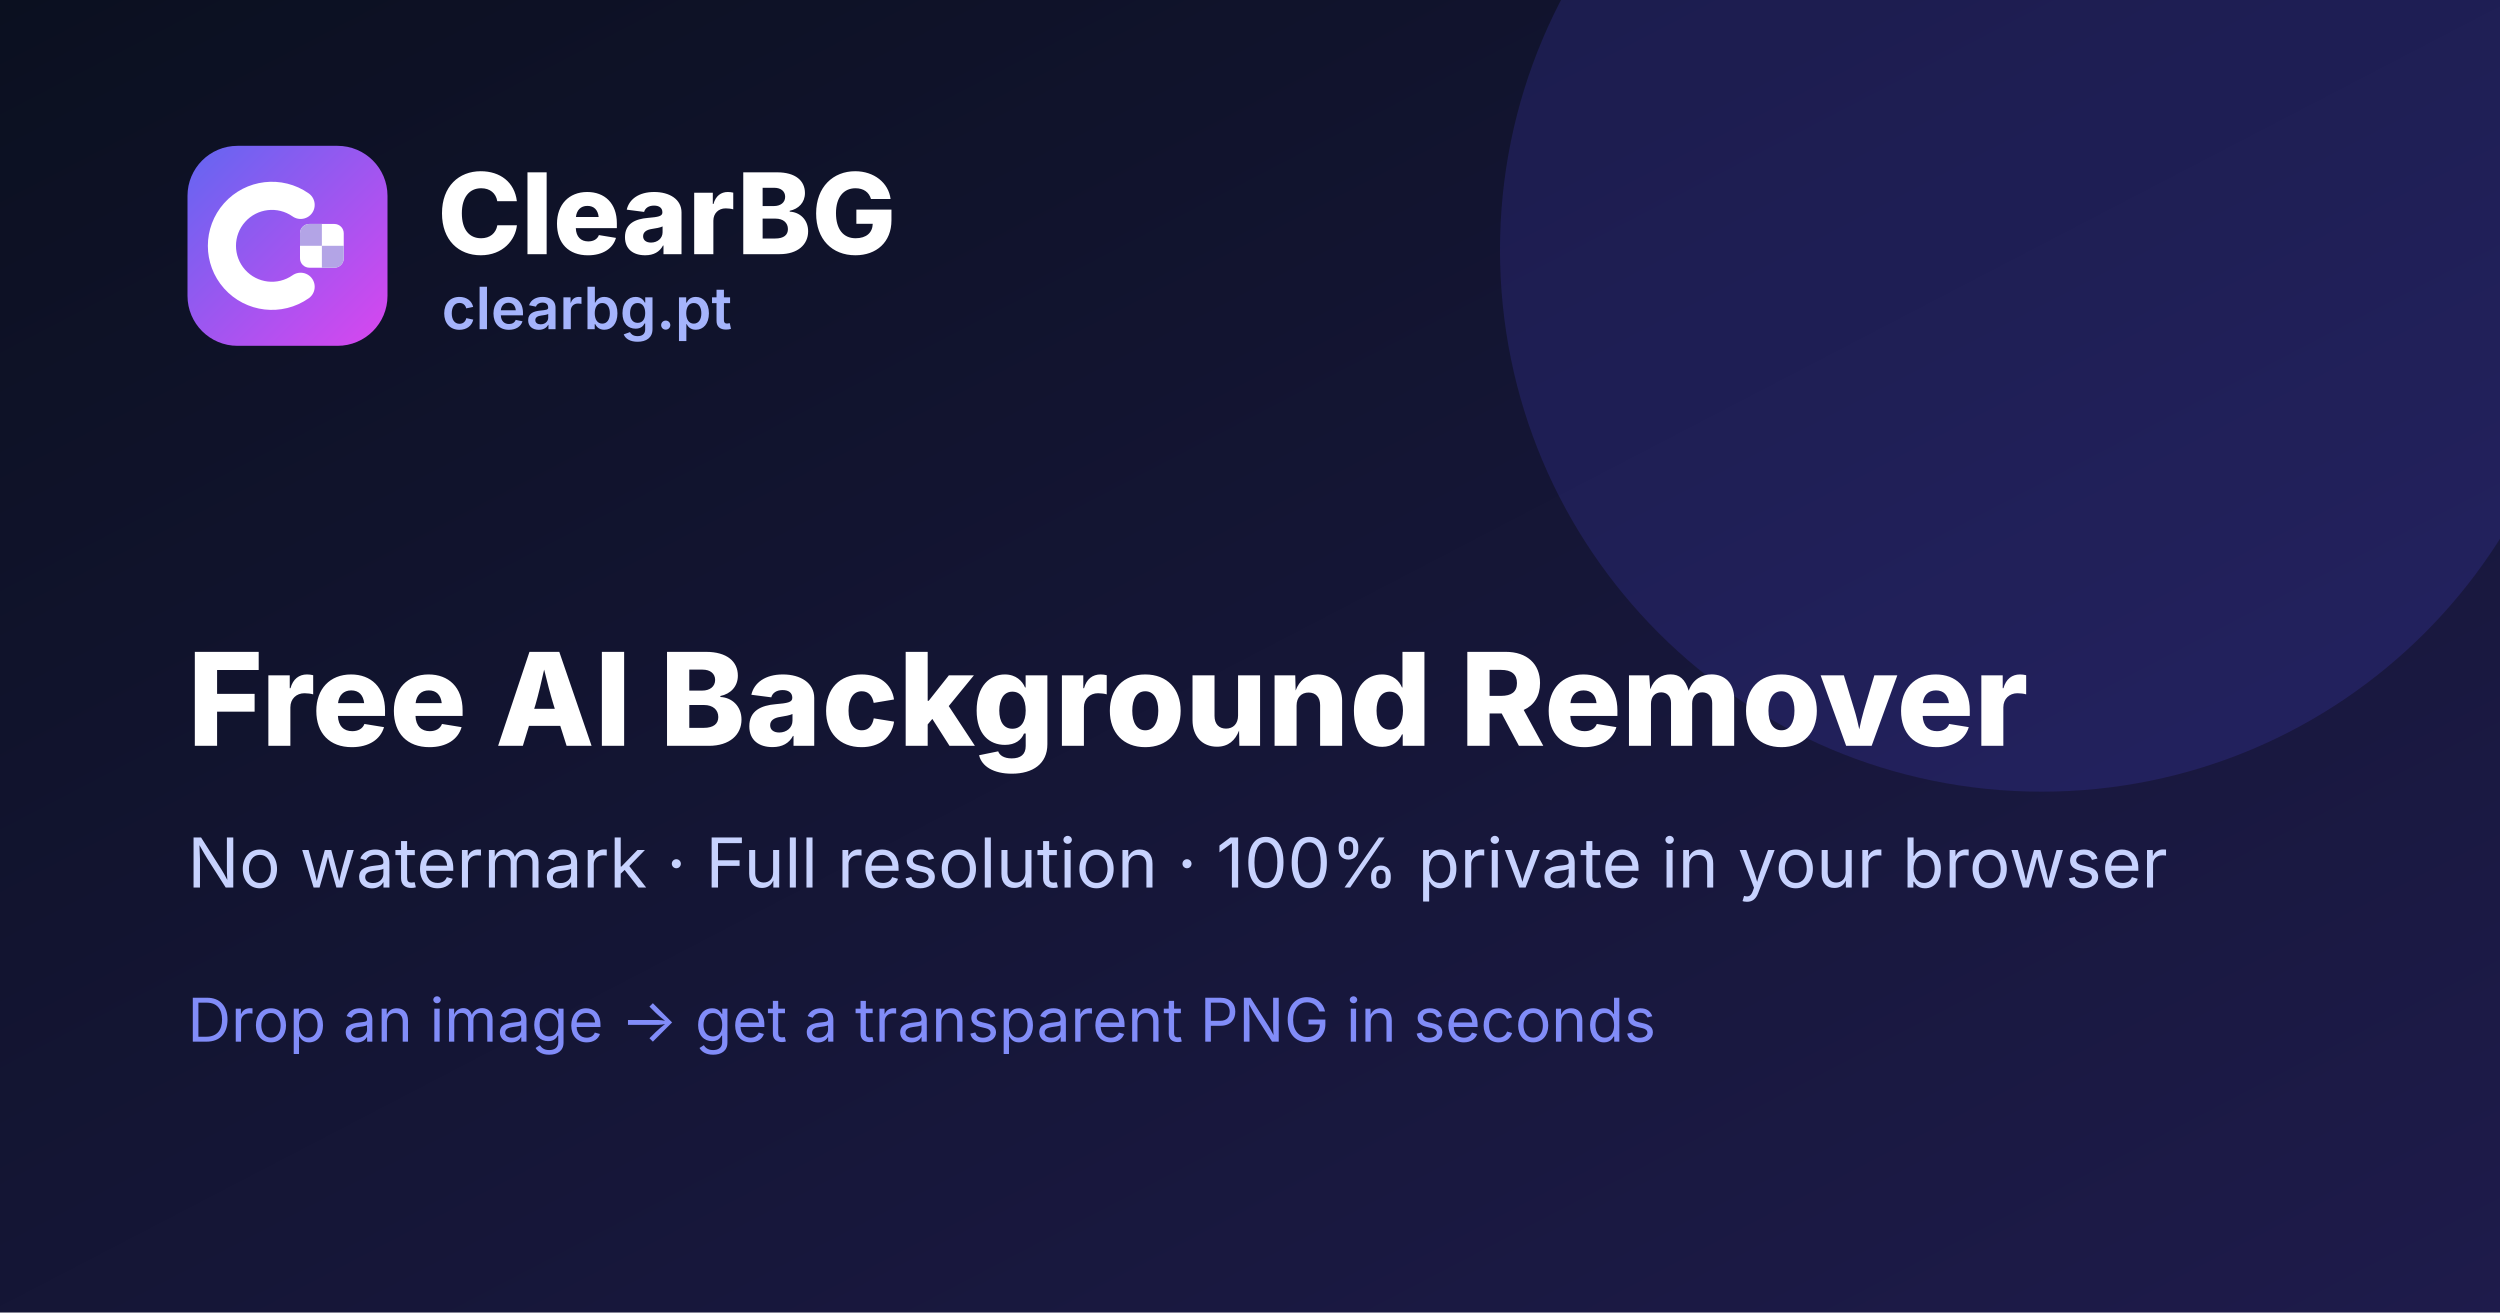
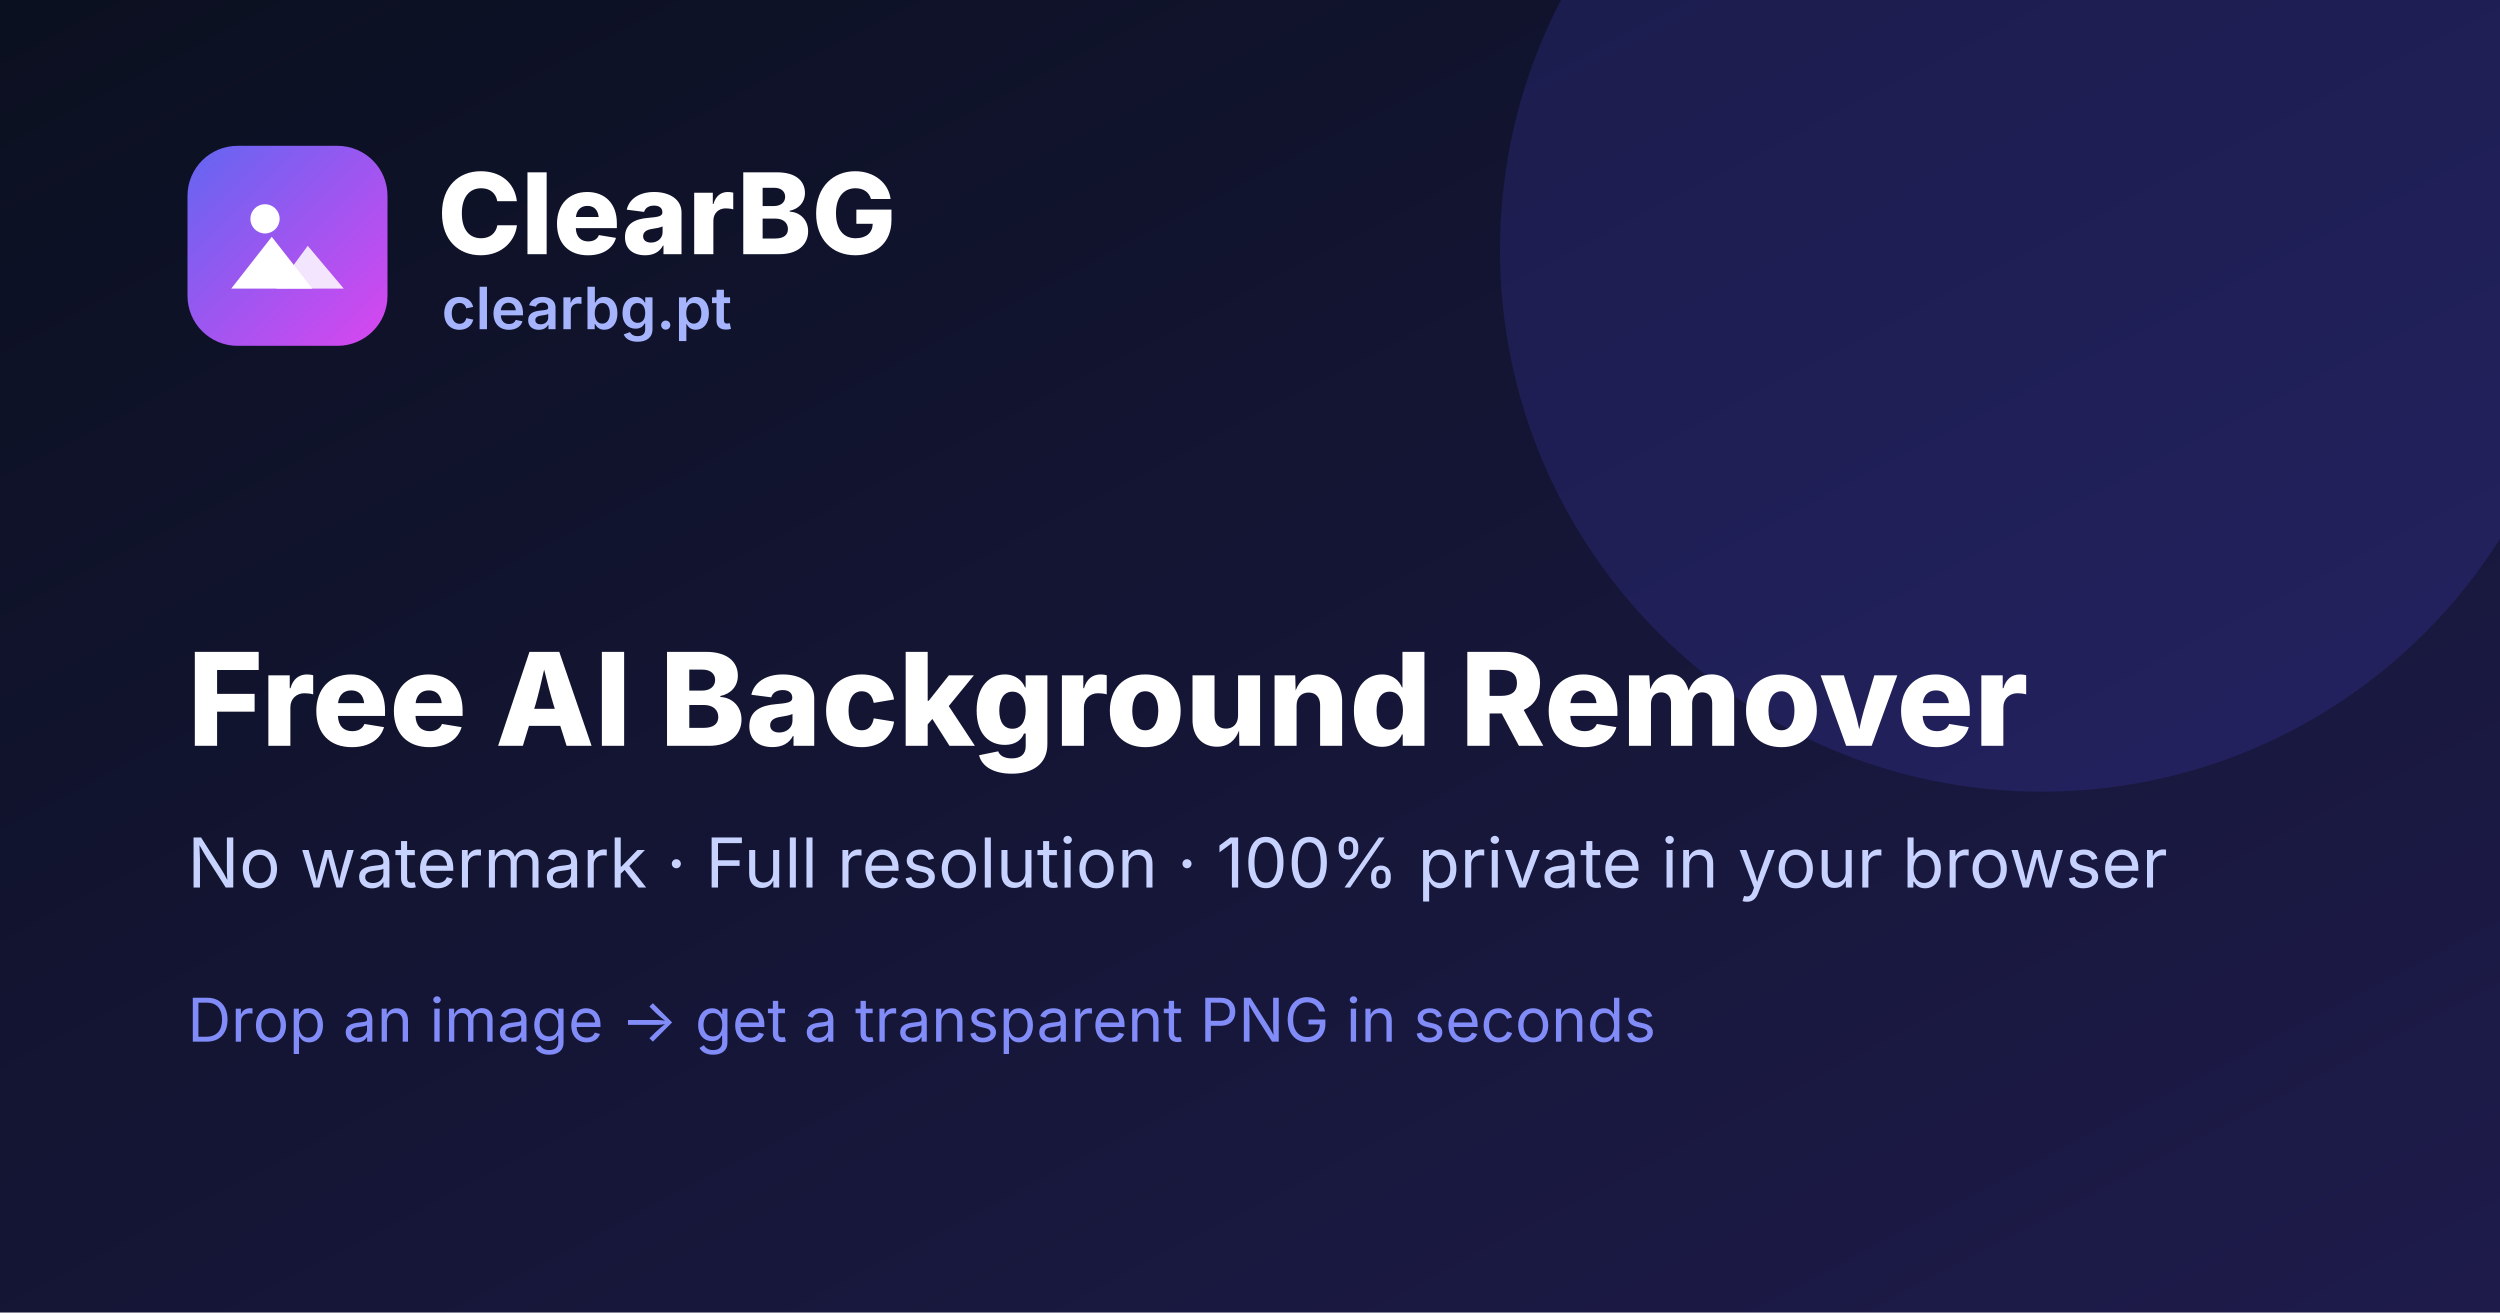
<svg xmlns="http://www.w3.org/2000/svg" viewBox="0 0 1200 630" width="1200" height="630">
  <defs>
    <linearGradient id="bg" x1="0" y1="0" x2="1" y2="1">
      <stop offset="0" stop-color="#0b1020" />
      <stop offset="1" stop-color="#1e1b4b" />
    </linearGradient>
    <linearGradient id="accent" x1="0" y1="0" x2="1" y2="1">
      <stop offset="0" stop-color="#6366F1" />
      <stop offset="1" stop-color="#D946EF" />
    </linearGradient>
-     <clipPath id="ogchip">
-       <rect x="36" y="25" width="14" height="14" rx="3" />
-     </clipPath>
  </defs>
  <rect width="1200" height="630" fill="url(#bg)" />
  <circle cx="980" cy="120" r="260" fill="#4F46E5" opacity="0.18" />
  <g transform="translate(90,70)">
    <rect width="96" height="96" rx="24" fill="url(#accent)" />
-     <g transform="scale(1.5)">
-       <path d="M36.2 18.9 A16 16 0 1 0 36.2 45.1" fill="none" stroke="#fff" stroke-width="9" stroke-linecap="round" />
-       <g clip-path="url(#ogchip)">
-         <rect x="36" y="25" width="14" height="14" fill="#ffffff" />
-         <rect x="36" y="25" width="7" height="7" fill="#b3a4e6" />
-         <rect x="43" y="32" width="7" height="7" fill="#b3a4e6" />
-       </g>
+     <g transform="scale(1.5) translate(32,32) scale(0.72) translate(-33,-35)">
+       <circle cx="23" cy="23" r="6.5" fill="#ffffff" />
+       <path d="M8 54 L26 31 L44 54 Z" fill="#ffffff" />
+       <path d="M28 54 L42 35 L58 54 Z" fill="#ffffff" opacity="0.85" />
    </g>
    <text x="120" y="52" font-family="Inter, Arial, sans-serif" font-size="54" font-weight="800" fill="#ffffff">ClearBG</text>
    <text x="122" y="88" font-family="Inter, Arial, sans-serif" font-size="28" font-weight="600" fill="#a5b4fc">clearbg.pt</text>
  </g>
  <text x="90" y="358" font-family="Inter, Arial, sans-serif" font-size="62" font-weight="800" fill="#ffffff">Free AI Background Remover</text>
  <text x="90" y="426" font-family="Inter, Arial, sans-serif" font-size="33" fill="#c7d2fe">No watermark · Full resolution · 100% private in your browser</text>
  <text x="90" y="500" font-family="Inter, Arial, sans-serif" font-size="29" fill="#818cf8">Drop an image → get a transparent PNG in seconds</text>
</svg>
